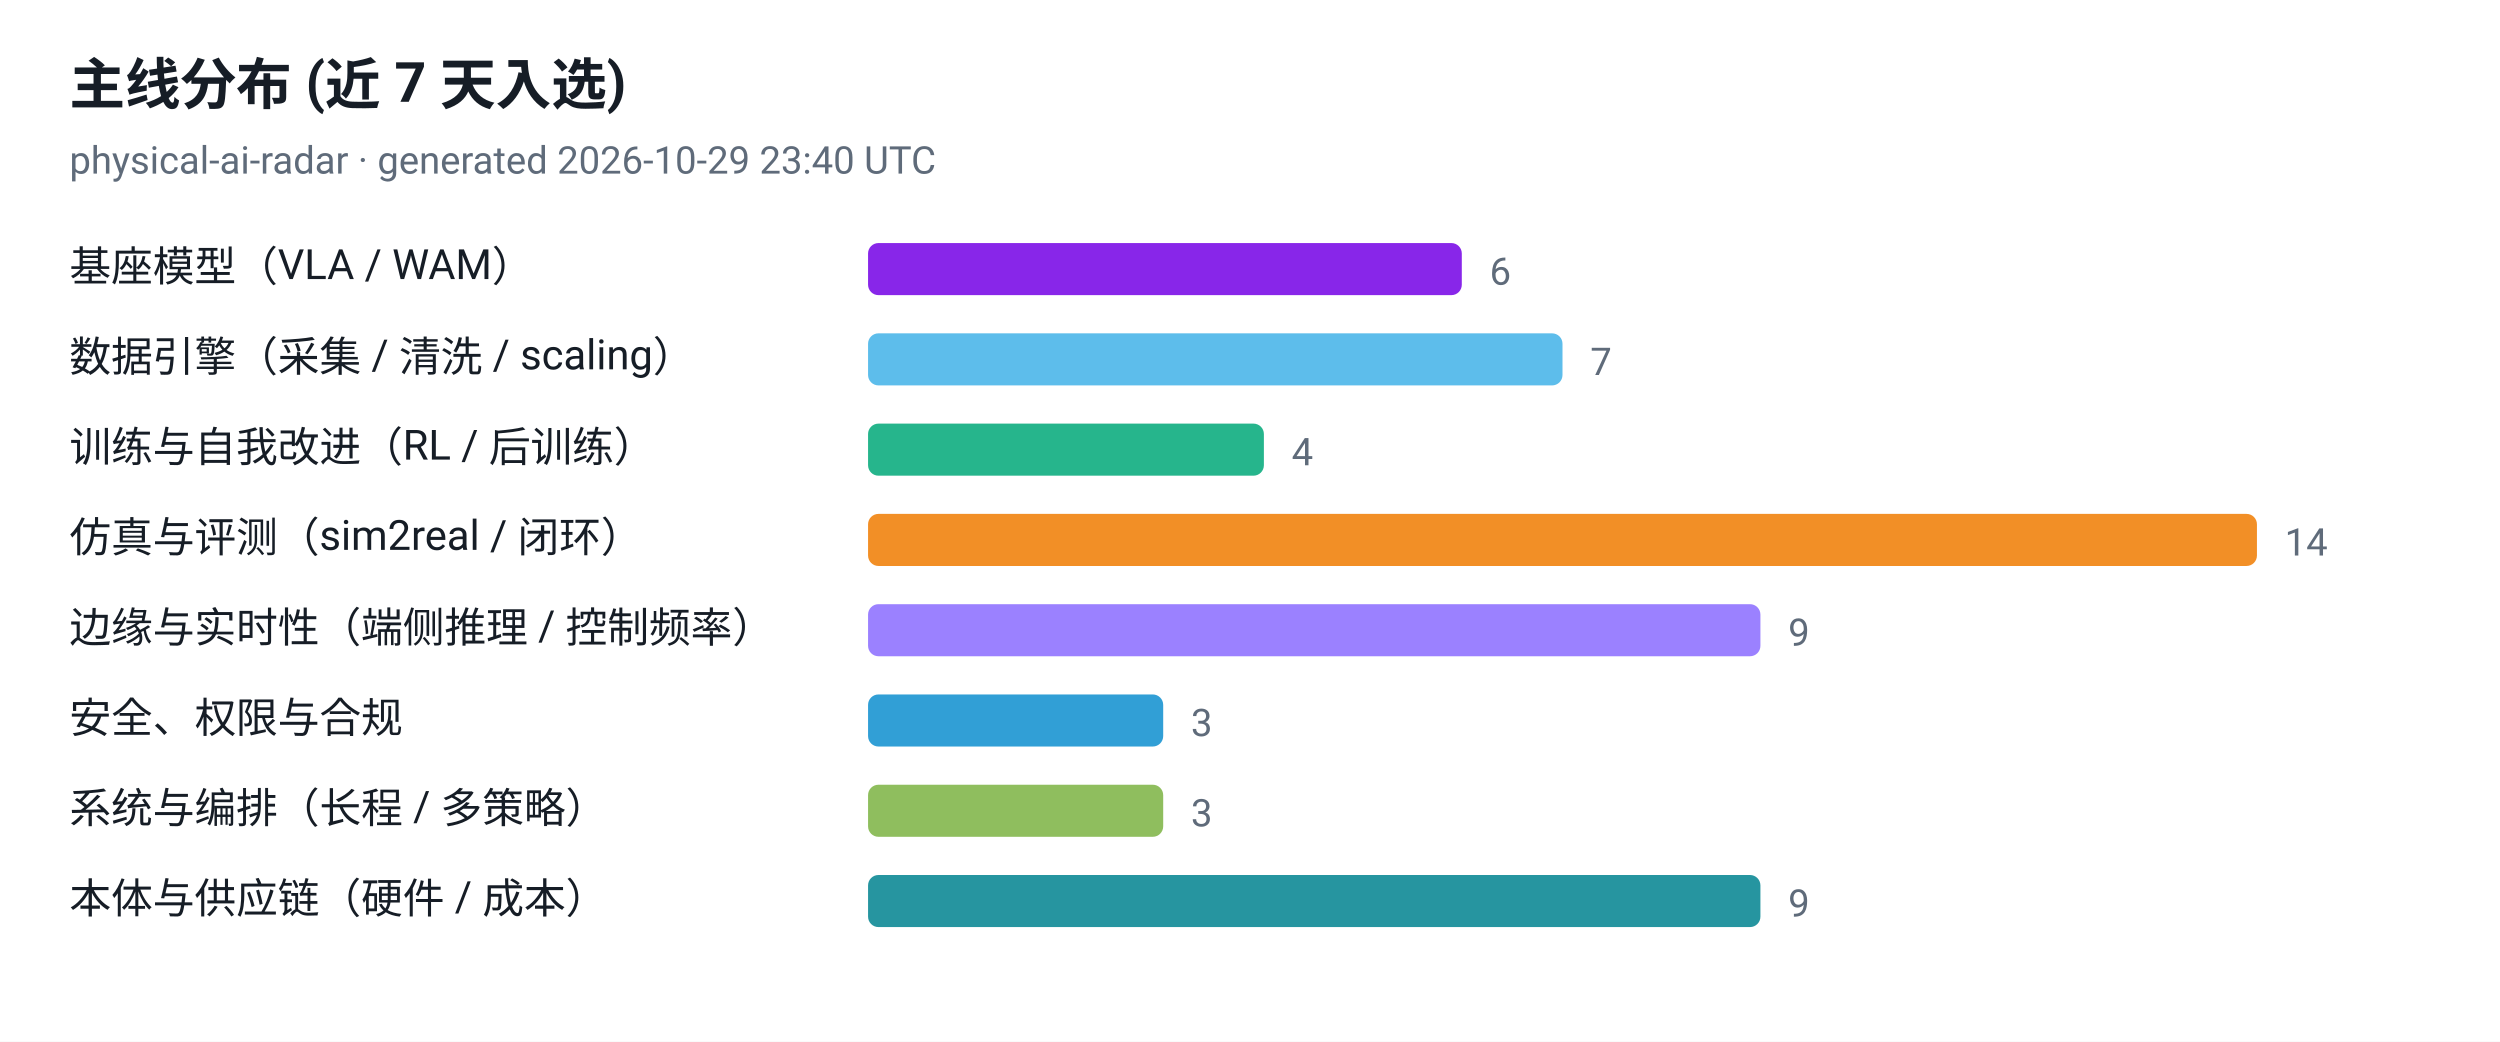
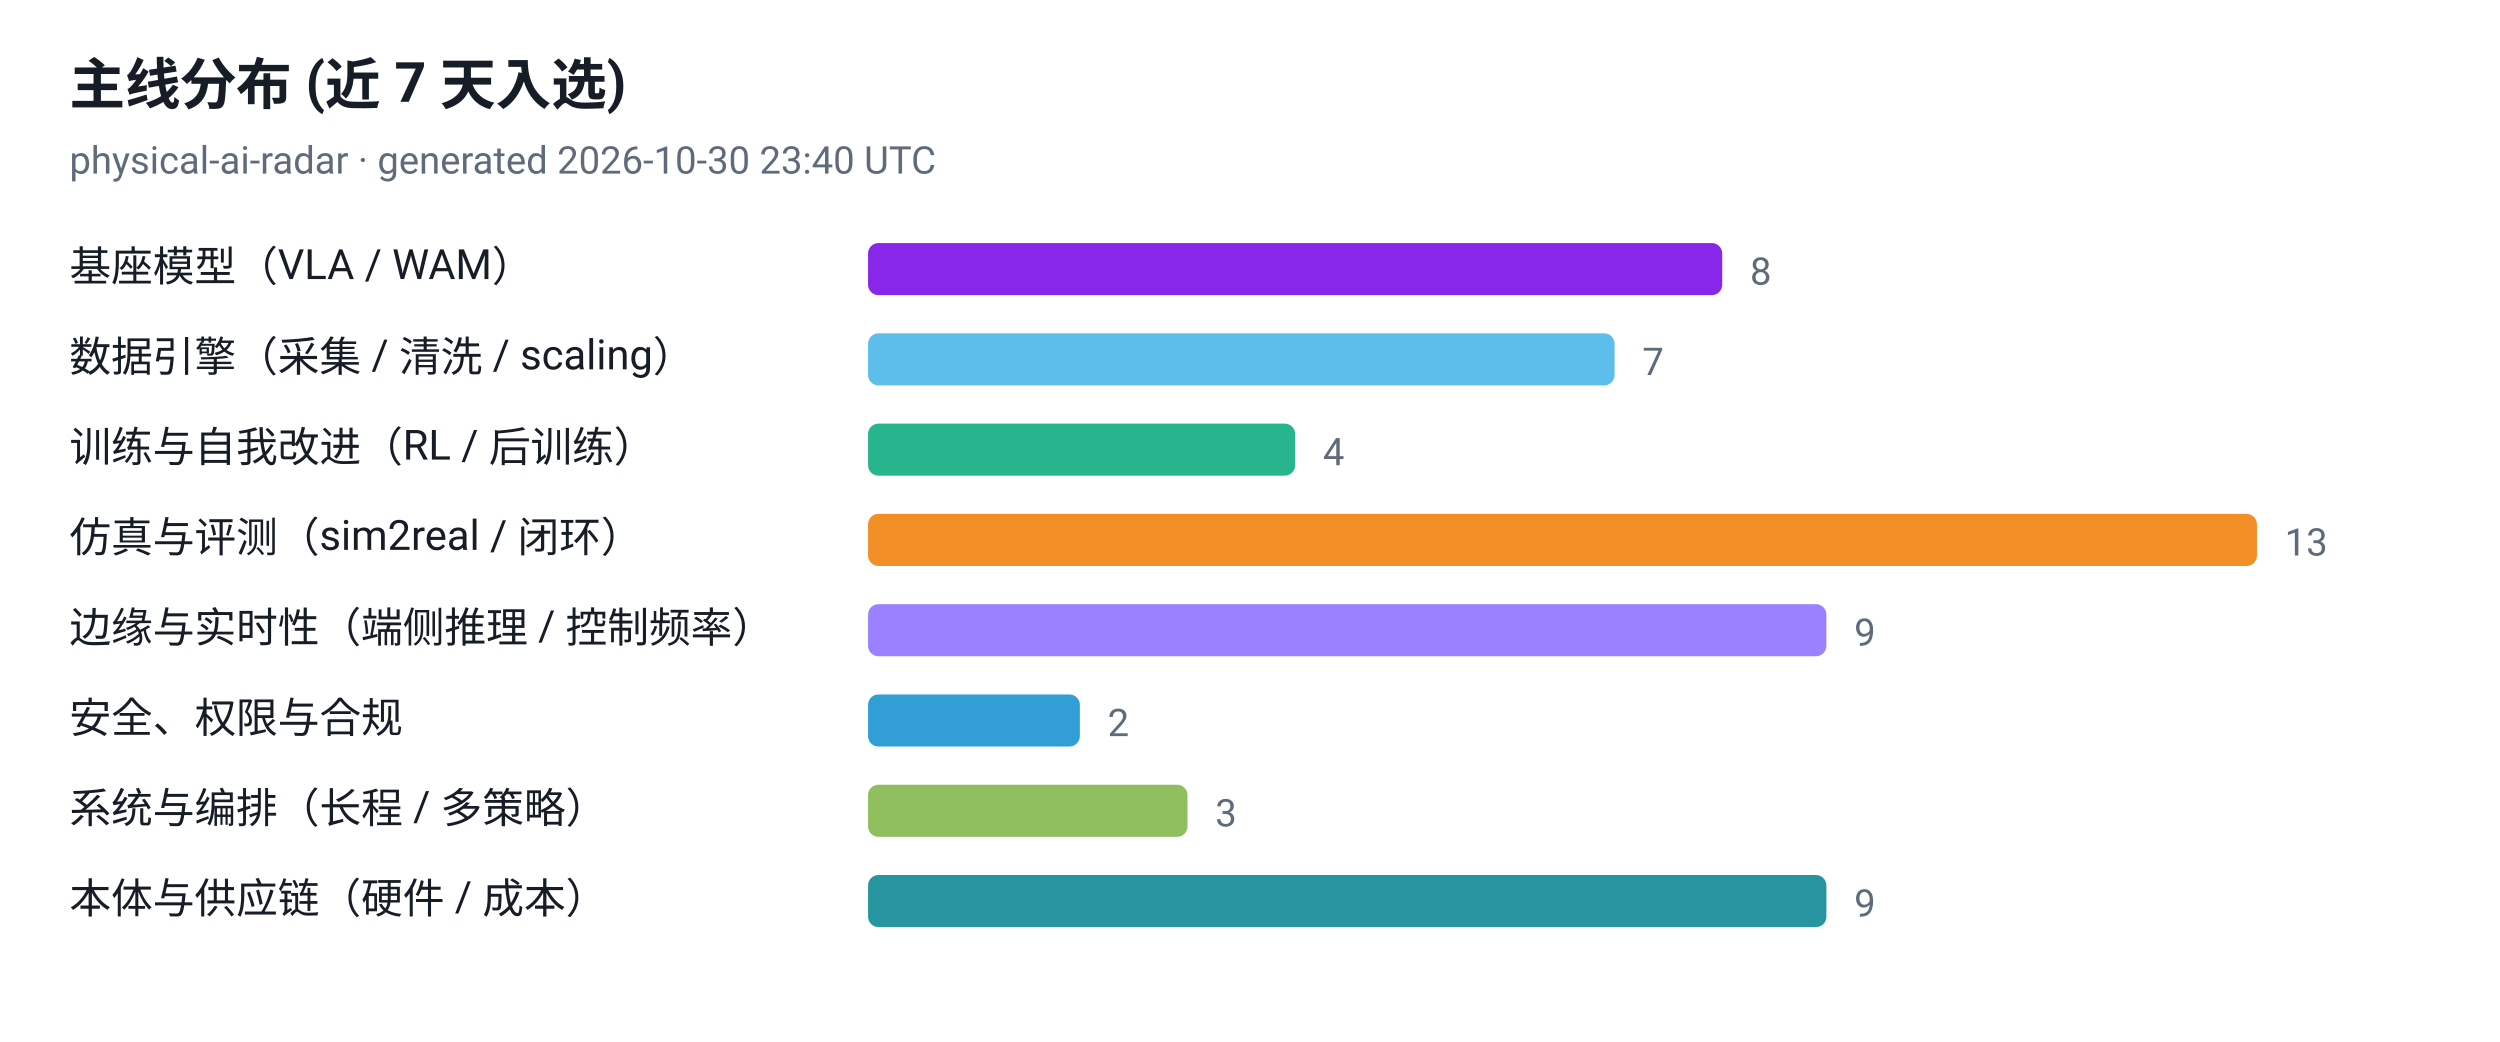
<svg xmlns="http://www.w3.org/2000/svg" viewBox="0 0 720 300" width="720" height="300" role="img" aria-label="主线分布 (近 7 天入选)">
  <style>
  .plate { fill: #ffffff }
  .ink { fill: #161d26 }
  .muted { fill: #5f6b7a }
  .grid { stroke: #e3e9ef }
  @media (prefers-color-scheme: dark) {
    .plate { fill: #0d1117 }
    .ink { fill: #e6edf3 }
    .muted { fill: #8b949e }
    .grid { stroke: #30363d }
  }
</style>
  <rect class="plate" width="720" height="300" />
  <text x="20" y="30" font-family="ui-sans-serif, -apple-system, 'Segoe UI', Roboto, Helvetica, Arial, sans-serif" font-size="16" font-weight="700" class="ink">主线分布 (近 7 天入选)</text>
-   <text x="20" y="50" font-family="ui-sans-serif, -apple-system, 'Segoe UI', Roboto, Helvetica, Arial, sans-serif" font-size="11" class="muted">physical-ai-radar · generated 2026-10-29 23:40 UTC</text>
+   <text x="20" y="50" font-family="ui-sans-serif, -apple-system, 'Segoe UI', Roboto, Helvetica, Arial, sans-serif" font-size="11" class="muted">physical-ai-radar · generated 2026-10-30 23:40 UTC</text>
  <text x="20" y="81" font-family="ui-sans-serif, -apple-system, 'Segoe UI', Roboto, Helvetica, Arial, sans-serif" font-size="12" class="ink">基座模型（VLA / WAM）</text>
-   <rect x="250" y="70" width="171" height="15" rx="3" fill="#7300e5" fill-opacity="0.85" />
-   <text x="429" y="82" font-family="ui-sans-serif, -apple-system, 'Segoe UI', Roboto, Helvetica, Arial, sans-serif" font-size="11" class="muted">6</text>
+   <rect x="250" y="70" width="246" height="15" rx="3" fill="#7300e5" fill-opacity="0.85" />
+   <text x="504" y="82" font-family="ui-sans-serif, -apple-system, 'Segoe UI', Roboto, Helvetica, Arial, sans-serif" font-size="11" class="muted">8</text>
  <text x="20" y="107" font-family="ui-sans-serif, -apple-system, 'Segoe UI', Roboto, Helvetica, Arial, sans-serif" font-size="12" class="ink">数据引擎（采集 / 清洗 / scaling）</text>
-   <rect x="250" y="96" width="200" height="15" rx="3" fill="#41b1e8" fill-opacity="0.85" />
-   <text x="458" y="108" font-family="ui-sans-serif, -apple-system, 'Segoe UI', Roboto, Helvetica, Arial, sans-serif" font-size="11" class="muted">7</text>
+   <rect x="250" y="96" width="215" height="15" rx="3" fill="#41b1e8" fill-opacity="0.85" />
+   <text x="473" y="108" font-family="ui-sans-serif, -apple-system, 'Segoe UI', Roboto, Helvetica, Arial, sans-serif" font-size="11" class="muted">7</text>
  <text x="20" y="133" font-family="ui-sans-serif, -apple-system, 'Segoe UI', Roboto, Helvetica, Arial, sans-serif" font-size="12" class="ink">训练与自我改进（RL / 后训练）</text>
-   <rect x="250" y="122" width="114" height="15" rx="3" fill="#00a878" fill-opacity="0.85" />
-   <text x="372" y="134" font-family="ui-sans-serif, -apple-system, 'Segoe UI', Roboto, Helvetica, Arial, sans-serif" font-size="11" class="muted">4</text>
+   <rect x="250" y="122" width="123" height="15" rx="3" fill="#00a878" fill-opacity="0.85" />
+   <text x="381" y="134" font-family="ui-sans-serif, -apple-system, 'Segoe UI', Roboto, Helvetica, Arial, sans-serif" font-size="11" class="muted">4</text>
  <text x="20" y="159" font-family="ui-sans-serif, -apple-system, 'Segoe UI', Roboto, Helvetica, Arial, sans-serif" font-size="12" class="ink">仿真与评测（sim2real / 闭环）</text>
  <rect x="250" y="148" width="400" height="15" rx="3" fill="#f07c00" fill-opacity="0.85" />
-   <text x="658" y="160" font-family="ui-sans-serif, -apple-system, 'Segoe UI', Roboto, Helvetica, Arial, sans-serif" font-size="11" class="muted">14</text>
+   <text x="658" y="160" font-family="ui-sans-serif, -apple-system, 'Segoe UI', Roboto, Helvetica, Arial, sans-serif" font-size="11" class="muted">13</text>
  <text x="20" y="185" font-family="ui-sans-serif, -apple-system, 'Segoe UI', Roboto, Helvetica, Arial, sans-serif" font-size="12" class="ink">边缘与实时性（端侧推理 / 控制频率）</text>
-   <rect x="250" y="174" width="257" height="15" rx="3" fill="#8a6bff" fill-opacity="0.85" />
-   <text x="515" y="186" font-family="ui-sans-serif, -apple-system, 'Segoe UI', Roboto, Helvetica, Arial, sans-serif" font-size="11" class="muted">9</text>
+   <rect x="250" y="174" width="276" height="15" rx="3" fill="#8a6bff" fill-opacity="0.85" />
+   <text x="534" y="186" font-family="ui-sans-serif, -apple-system, 'Segoe UI', Roboto, Helvetica, Arial, sans-serif" font-size="11" class="muted">9</text>
  <text x="20" y="211" font-family="ui-sans-serif, -apple-system, 'Segoe UI', Roboto, Helvetica, Arial, sans-serif" font-size="12" class="ink">安全、权限与合规</text>
-   <rect x="250" y="200" width="85" height="15" rx="3" fill="#0d8ecf" fill-opacity="0.85" />
-   <text x="343" y="212" font-family="ui-sans-serif, -apple-system, 'Segoe UI', Roboto, Helvetica, Arial, sans-serif" font-size="11" class="muted">3</text>
+   <rect x="250" y="200" width="61" height="15" rx="3" fill="#0d8ecf" fill-opacity="0.85" />
+   <text x="319" y="212" font-family="ui-sans-serif, -apple-system, 'Segoe UI', Roboto, Helvetica, Arial, sans-serif" font-size="11" class="muted">2</text>
  <text x="20" y="237" font-family="ui-sans-serif, -apple-system, 'Segoe UI', Roboto, Helvetica, Arial, sans-serif" font-size="12" class="ink">系统与编排（长程 / 多策略）</text>
-   <rect x="250" y="226" width="85" height="15" rx="3" fill="#7cb342" fill-opacity="0.85" />
-   <text x="343" y="238" font-family="ui-sans-serif, -apple-system, 'Segoe UI', Roboto, Helvetica, Arial, sans-serif" font-size="11" class="muted">3</text>
+   <rect x="250" y="226" width="92" height="15" rx="3" fill="#7cb342" fill-opacity="0.85" />
+   <text x="350" y="238" font-family="ui-sans-serif, -apple-system, 'Segoe UI', Roboto, Helvetica, Arial, sans-serif" font-size="11" class="muted">3</text>
  <text x="20" y="263" font-family="ui-sans-serif, -apple-system, 'Segoe UI', Roboto, Helvetica, Arial, sans-serif" font-size="12" class="ink">本体与供应链（硬件 / 成本）</text>
-   <rect x="250" y="252" width="257" height="15" rx="3" fill="#00838f" fill-opacity="0.85" />
-   <text x="515" y="264" font-family="ui-sans-serif, -apple-system, 'Segoe UI', Roboto, Helvetica, Arial, sans-serif" font-size="11" class="muted">9</text>
+   <rect x="250" y="252" width="276" height="15" rx="3" fill="#00838f" fill-opacity="0.85" />
+   <text x="534" y="264" font-family="ui-sans-serif, -apple-system, 'Segoe UI', Roboto, Helvetica, Arial, sans-serif" font-size="11" class="muted">9</text>
</svg>
